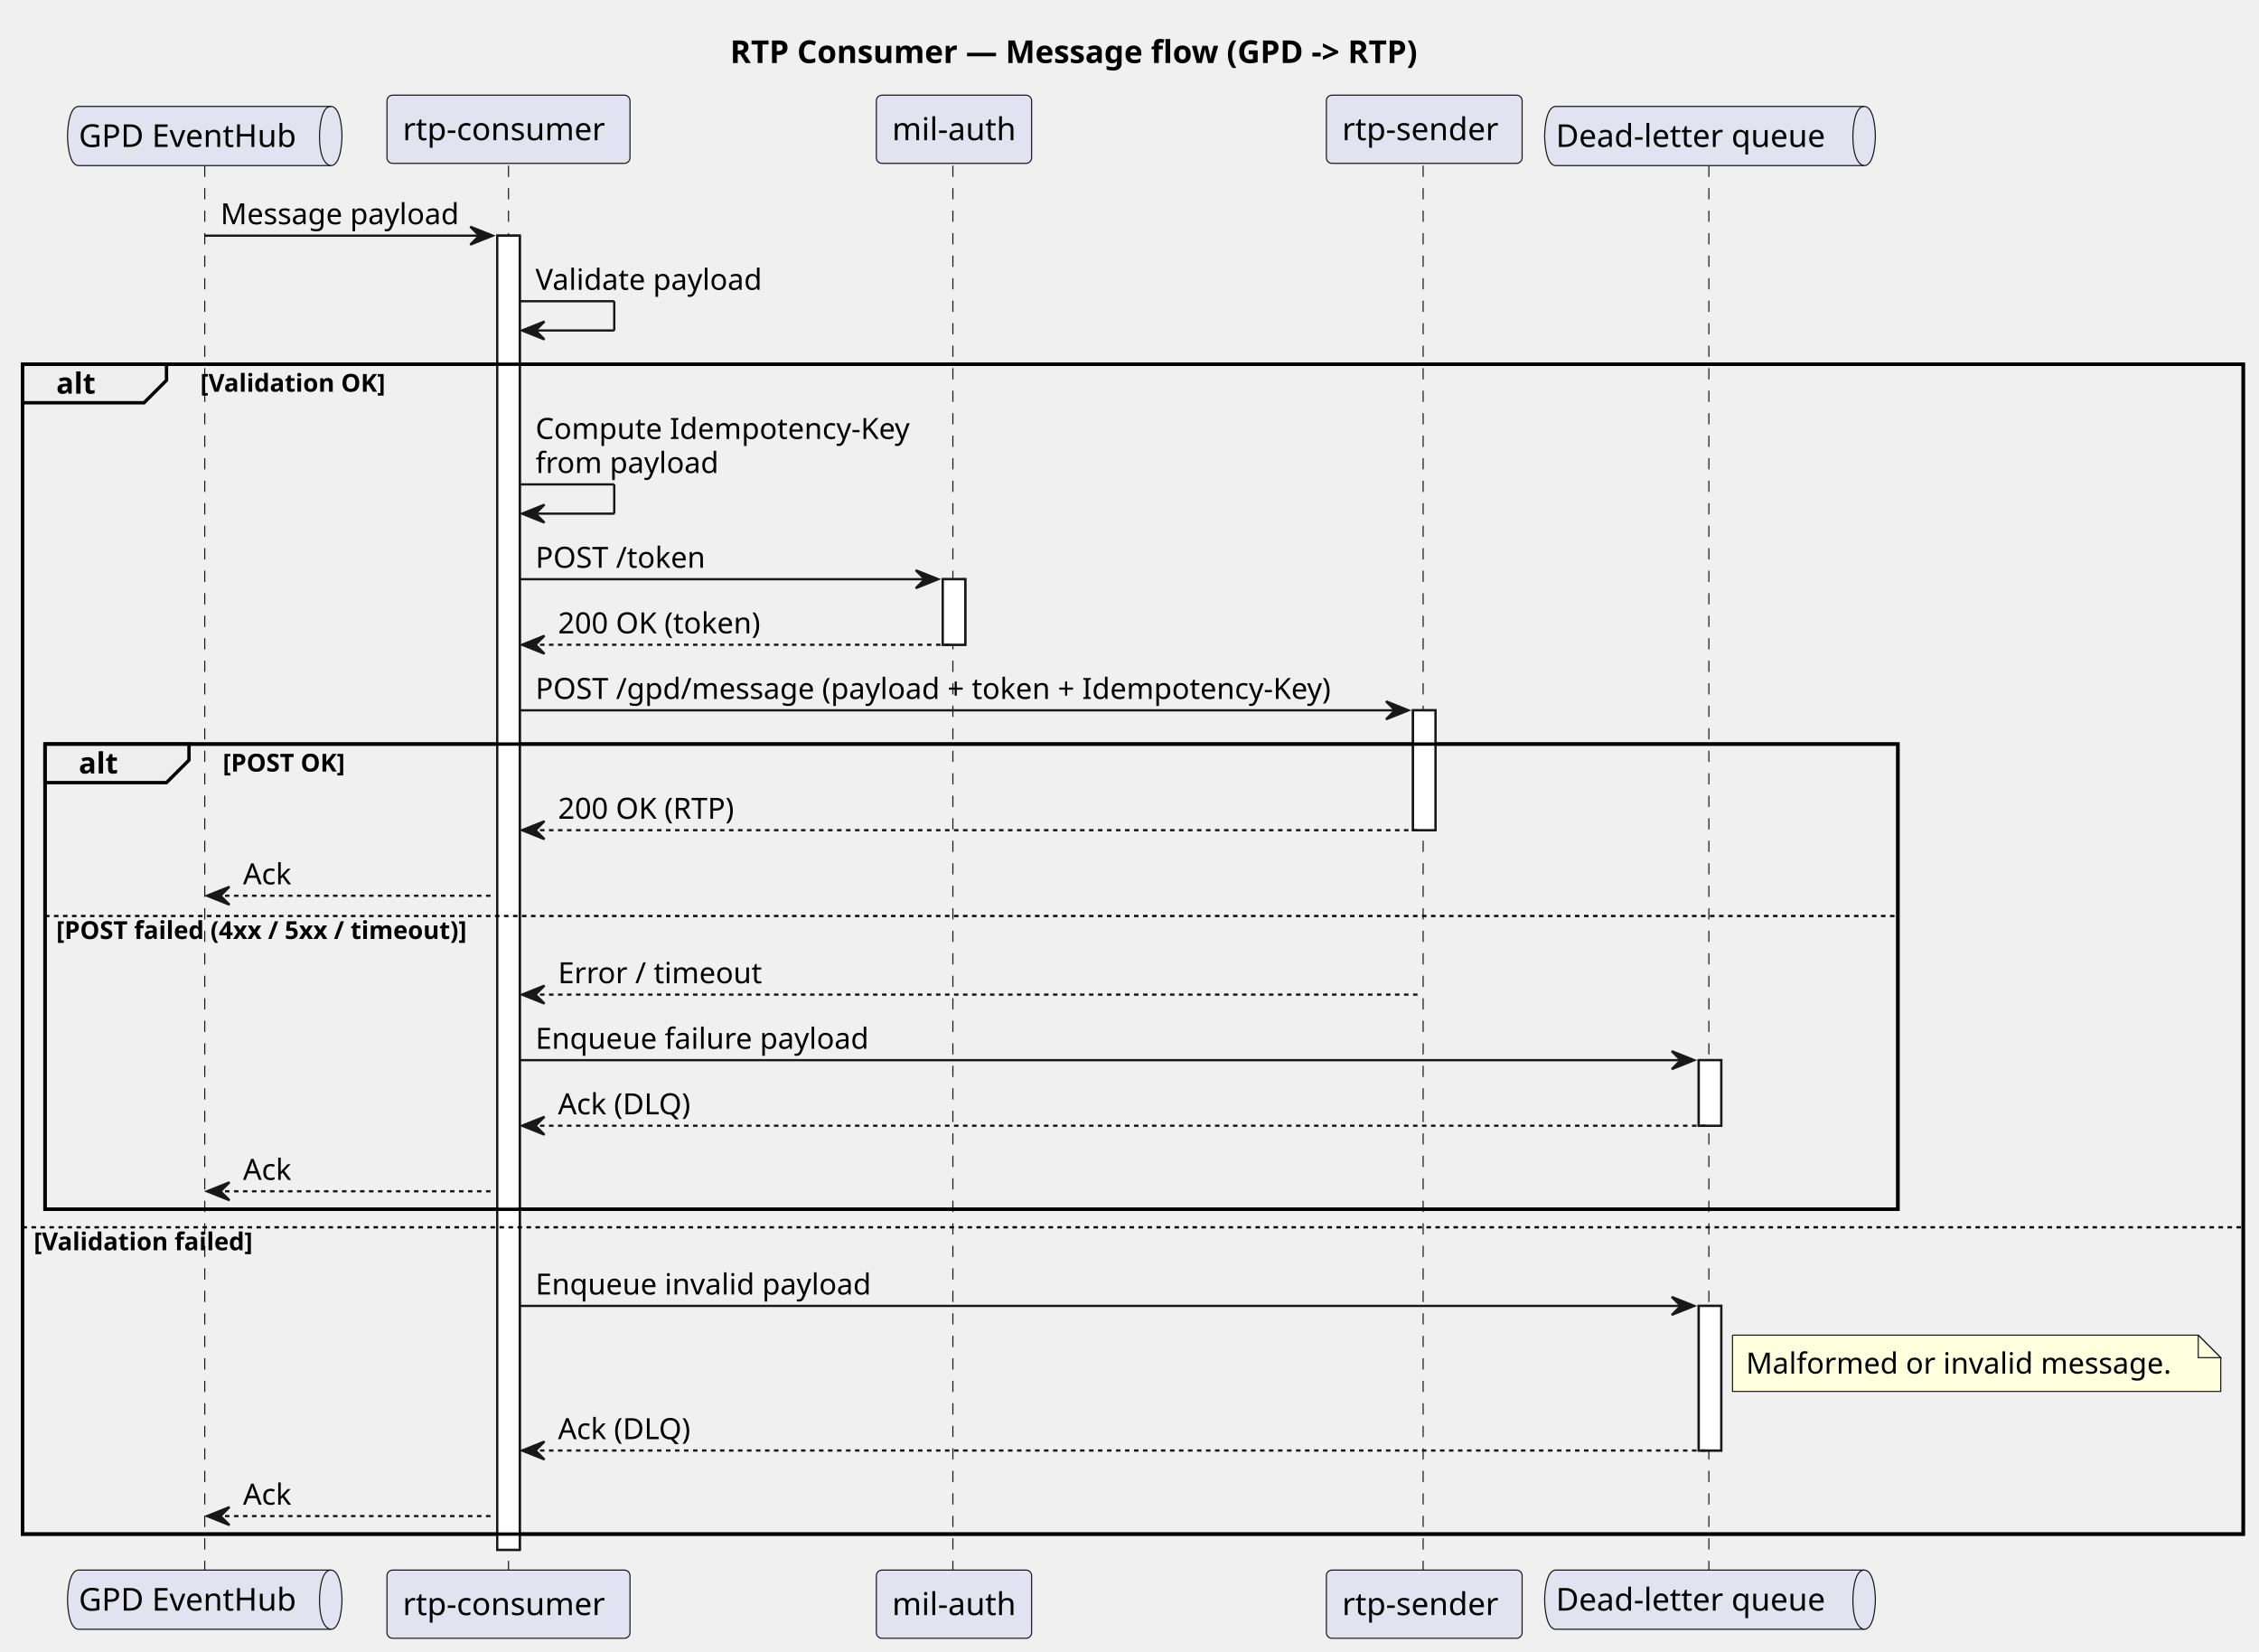
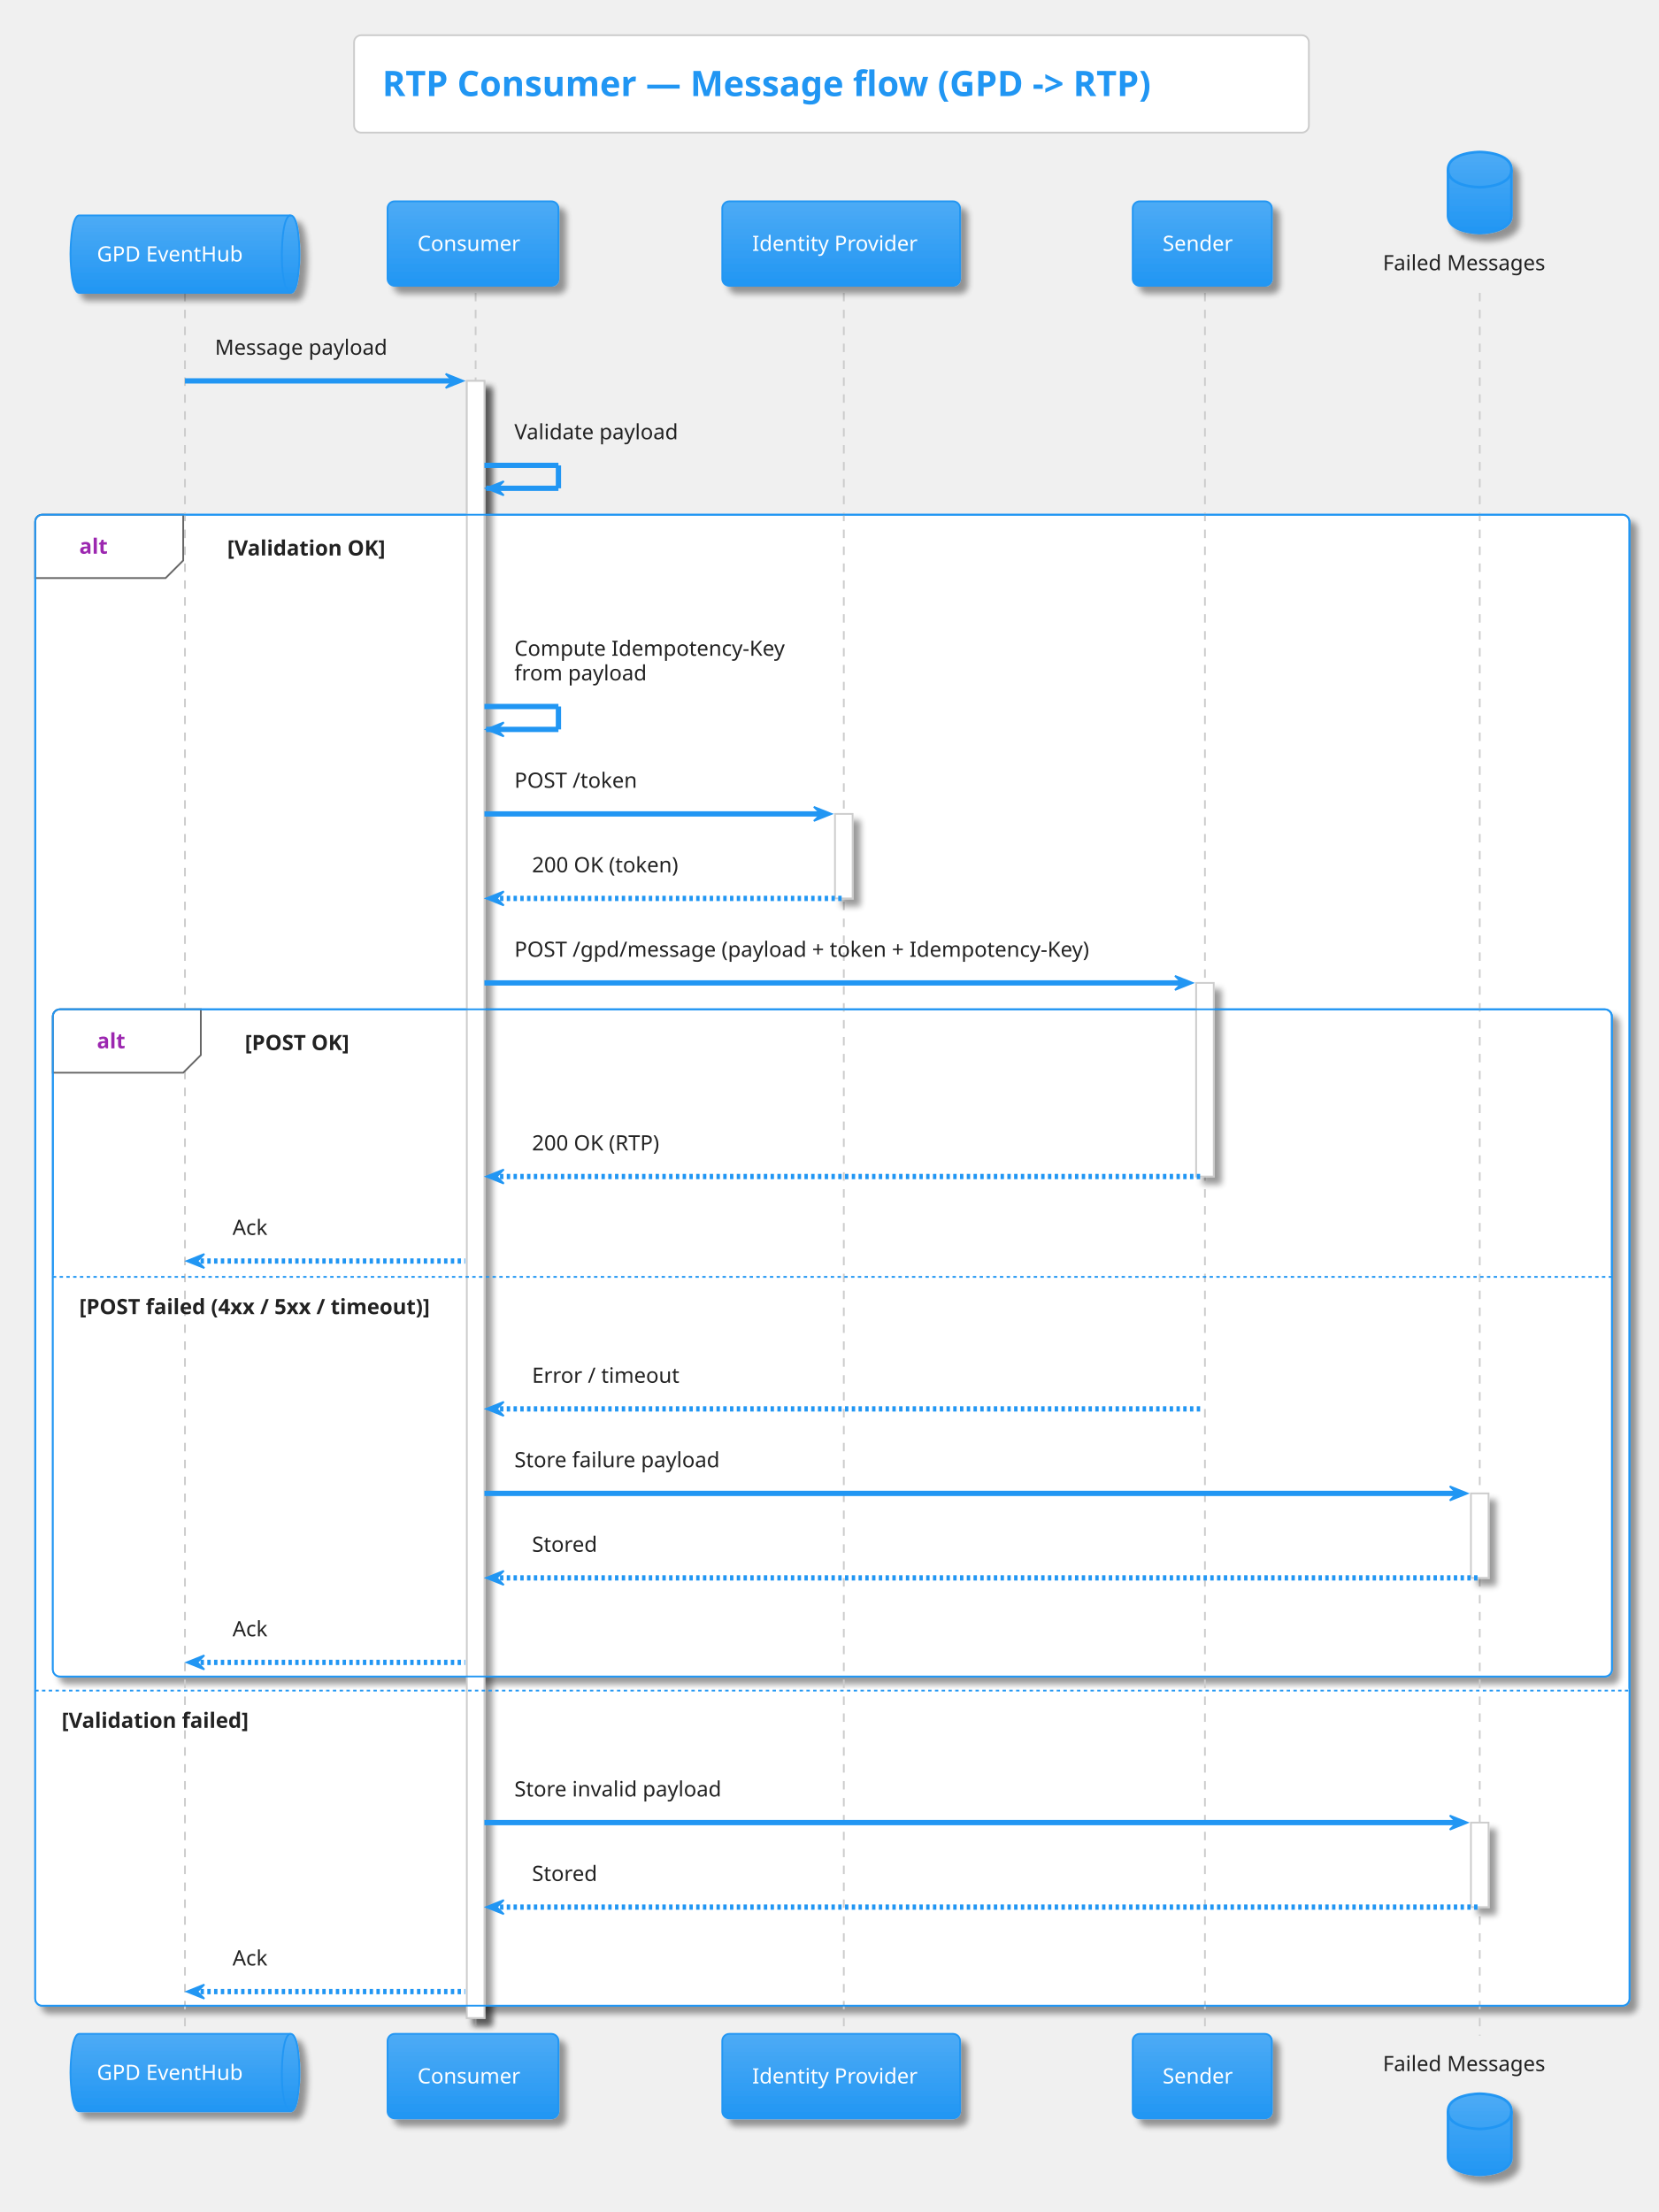
- <svg xmlns="http://www.w3.org/2000/svg" contentStyleType="text/css" height="734px" preserveAspectRatio="none" style="width:1004px;height:734px;background:#FFFFFF;" version="1.1" viewBox="0 0 1004 734" width="1004px" zoomAndPan="magnify">
-   <defs />
+ <svg xmlns="http://www.w3.org/2000/svg" contentStyleType="text/css" height="1308.333px" preserveAspectRatio="none" style="width:981px;height:1308px;" version="1.1" viewBox="0 0 981 1308" width="981.25px" zoomAndPan="magnify">
+   <defs>
+     <linearGradient id="g1mc4e32zqc360" x1="50%" x2="50%" y1="0%" y2="100%">
+       <stop offset="0%" stop-color="#FFFFFF" />
+       <stop offset="100%" stop-color="#FFFFFF" />
+     </linearGradient>
+     <filter height="300%" id="f1mc4e32zqc36" width="300%" x="-1" y="-1">
+       <feGaussianBlur result="blurOut" stdDeviation="2.083" />
+       <feColorMatrix in="blurOut" result="blurOut2" type="matrix" values="0 0 0 0 0 0 0 0 0 0 0 0 0 0 0 0 0 0 .4 0" />
+       <feOffset dx="4.167" dy="4.167" in="blurOut2" result="blurOut3" />
+       <feBlend in="SourceGraphic" in2="blurOut3" mode="normal" />
+     </filter>
+     <linearGradient id="g1mc4e32zqc361" x1="50%" x2="50%" y1="0%" y2="100%">
+       <stop offset="0%" stop-color="#4DABF5" />
+       <stop offset="100%" stop-color="#2196F3" />
+     </linearGradient>
+   </defs>
  <g>
-     <text fill="#000000" font-family="sans-serif" font-size="14" font-weight="bold" lengthAdjust="spacing" textLength="357" x="324.5" y="27.995">RTP Consumer — Message flow (GPD -&gt; RTP)</text>
-     <rect fill="#FFFFFF" height="584" style="stroke:#181818;stroke-width:1.0;" width="10" x="221" y="104.727" />
-     <rect fill="#FFFFFF" height="29.133" style="stroke:#181818;stroke-width:1.0;" width="10" x="419" y="257.391" />
-     <rect fill="#FFFFFF" height="53.266" style="stroke:#181818;stroke-width:1.0;" width="10" x="628" y="315.656" />
-     <rect fill="#FFFFFF" height="29.133" style="stroke:#181818;stroke-width:1.0;" width="10" x="755" y="471.125" />
-     <rect fill="#FFFFFF" height="64.266" style="stroke:#181818;stroke-width:1.0;" width="10" x="755" y="580.328" />
-     <rect fill="none" height="519.867" style="stroke:#000000;stroke-width:1.5;" width="987" x="10" y="161.859" />
-     <rect fill="none" height="206.734" style="stroke:#000000;stroke-width:1.5;" width="823.5" x="20" y="330.656" />
-     <line style="stroke:#181818;stroke-width:0.5;stroke-dasharray:5.0,5.0;" x1="91" x2="91" y1="73.594" y2="698.727" />
-     <line style="stroke:#181818;stroke-width:0.5;stroke-dasharray:5.0,5.0;" x1="226" x2="226" y1="73.594" y2="698.727" />
-     <line style="stroke:#181818;stroke-width:0.5;stroke-dasharray:5.0,5.0;" x1="423.5" x2="423.5" y1="73.594" y2="698.727" />
-     <line style="stroke:#181818;stroke-width:0.5;stroke-dasharray:5.0,5.0;" x1="632.5" x2="632.5" y1="73.594" y2="698.727" />
-     <line style="stroke:#181818;stroke-width:0.5;stroke-dasharray:5.0,5.0;" x1="759.5" x2="759.5" y1="73.594" y2="698.727" />
-     <path d="M35,47.297 L147,47.297 C152,47.297 152,60.445 152,60.445 C152,60.445 152,73.594 147,73.594 L35,73.594 C30,73.594 30,60.445 30,60.445 C30,60.445 30,47.297 35,47.297 " fill="#E2E2F0" style="stroke:#181818;stroke-width:0.5;" />
-     <path d="M147,47.297 C142,47.297 142,60.445 142,60.445 C142,73.594 147,73.594 147,73.594 " fill="none" style="stroke:#181818;stroke-width:0.5;" />
-     <text fill="#000000" font-family="sans-serif" font-size="14" lengthAdjust="spacing" textLength="102" x="35" y="65.292">GPD EventHub</text>
-     <path d="M35,697.727 L147,697.727 C152,697.727 152,710.875 152,710.875 C152,710.875 152,724.023 147,724.023 L35,724.023 C30,724.023 30,710.875 30,710.875 C30,710.875 30,697.727 35,697.727 " fill="#E2E2F0" style="stroke:#181818;stroke-width:0.5;" />
-     <path d="M147,697.727 C142,697.727 142,710.875 142,710.875 C142,724.023 147,724.023 147,724.023 " fill="none" style="stroke:#181818;stroke-width:0.5;" />
-     <text fill="#000000" font-family="sans-serif" font-size="14" lengthAdjust="spacing" textLength="102" x="35" y="715.722">GPD EventHub</text>
-     <rect fill="#E2E2F0" height="30.297" rx="2.5" ry="2.5" style="stroke:#181818;stroke-width:0.5;" width="108" x="172" y="42.297" />
-     <text fill="#000000" font-family="sans-serif" font-size="14" lengthAdjust="spacing" textLength="94" x="179" y="62.292">rtp-consumer</text>
-     <rect fill="#E2E2F0" height="30.297" rx="2.5" ry="2.5" style="stroke:#181818;stroke-width:0.5;" width="108" x="172" y="697.727" />
-     <text fill="#000000" font-family="sans-serif" font-size="14" lengthAdjust="spacing" textLength="94" x="179" y="717.722">rtp-consumer</text>
-     <rect fill="#E2E2F0" height="30.297" rx="2.5" ry="2.5" style="stroke:#181818;stroke-width:0.5;" width="69" x="389.5" y="42.297" />
-     <text fill="#000000" font-family="sans-serif" font-size="14" lengthAdjust="spacing" textLength="55" x="396.5" y="62.292">mil-auth</text>
-     <rect fill="#E2E2F0" height="30.297" rx="2.5" ry="2.5" style="stroke:#181818;stroke-width:0.5;" width="69" x="389.5" y="697.727" />
-     <text fill="#000000" font-family="sans-serif" font-size="14" lengthAdjust="spacing" textLength="55" x="396.5" y="717.722">mil-auth</text>
-     <rect fill="#E2E2F0" height="30.297" rx="2.5" ry="2.5" style="stroke:#181818;stroke-width:0.5;" width="87" x="589.5" y="42.297" />
-     <text fill="#000000" font-family="sans-serif" font-size="14" lengthAdjust="spacing" textLength="73" x="596.5" y="62.292">rtp-sender</text>
-     <rect fill="#E2E2F0" height="30.297" rx="2.5" ry="2.5" style="stroke:#181818;stroke-width:0.5;" width="87" x="589.5" y="697.727" />
-     <text fill="#000000" font-family="sans-serif" font-size="14" lengthAdjust="spacing" textLength="73" x="596.5" y="717.722">rtp-sender</text>
-     <path d="M691.5,47.297 L828.5,47.297 C833.5,47.297 833.5,60.445 833.5,60.445 C833.5,60.445 833.5,73.594 828.5,73.594 L691.5,73.594 C686.5,73.594 686.5,60.445 686.5,60.445 C686.5,60.445 686.5,47.297 691.5,47.297 " fill="#E2E2F0" style="stroke:#181818;stroke-width:0.5;" />
-     <path d="M828.5,47.297 C823.5,47.297 823.5,60.445 823.5,60.445 C823.5,73.594 828.5,73.594 828.5,73.594 " fill="none" style="stroke:#181818;stroke-width:0.5;" />
-     <text fill="#000000" font-family="sans-serif" font-size="14" lengthAdjust="spacing" textLength="127" x="691.5" y="65.292">Dead-letter queue</text>
-     <path d="M691.5,697.727 L828.5,697.727 C833.5,697.727 833.5,710.875 833.5,710.875 C833.5,710.875 833.5,724.023 828.5,724.023 L691.5,724.023 C686.5,724.023 686.5,710.875 686.5,710.875 C686.5,710.875 686.5,697.727 691.5,697.727 " fill="#E2E2F0" style="stroke:#181818;stroke-width:0.5;" />
-     <path d="M828.5,697.727 C823.5,697.727 823.5,710.875 823.5,710.875 C823.5,724.023 828.5,724.023 828.5,724.023 " fill="none" style="stroke:#181818;stroke-width:0.5;" />
-     <text fill="#000000" font-family="sans-serif" font-size="14" lengthAdjust="spacing" textLength="127" x="691.5" y="715.722">Dead-letter queue</text>
-     <rect fill="#FFFFFF" height="584" style="stroke:#181818;stroke-width:1.0;" width="10" x="221" y="104.727" />
-     <rect fill="#FFFFFF" height="29.133" style="stroke:#181818;stroke-width:1.0;" width="10" x="419" y="257.391" />
-     <rect fill="#FFFFFF" height="53.266" style="stroke:#181818;stroke-width:1.0;" width="10" x="628" y="315.656" />
-     <rect fill="#FFFFFF" height="29.133" style="stroke:#181818;stroke-width:1.0;" width="10" x="755" y="471.125" />
-     <rect fill="#FFFFFF" height="64.266" style="stroke:#181818;stroke-width:1.0;" width="10" x="755" y="580.328" />
-     <polygon fill="#181818" points="209,100.727,219,104.727,209,108.727,213,104.727" style="stroke:#181818;stroke-width:1.0;" />
-     <line style="stroke:#181818;stroke-width:1.0;" x1="91" x2="215" y1="104.727" y2="104.727" />
-     <text fill="#000000" font-family="sans-serif" font-size="13" lengthAdjust="spacing" textLength="111" x="98" y="99.661">Message payload</text>
-     <line style="stroke:#181818;stroke-width:1.0;" x1="231" x2="273" y1="133.859" y2="133.859" />
-     <line style="stroke:#181818;stroke-width:1.0;" x1="273" x2="273" y1="133.859" y2="146.859" />
-     <line style="stroke:#181818;stroke-width:1.0;" x1="232" x2="273" y1="146.859" y2="146.859" />
-     <polygon fill="#181818" points="242,142.859,232,146.859,242,150.859,238,146.859" style="stroke:#181818;stroke-width:1.0;" />
-     <text fill="#000000" font-family="sans-serif" font-size="13" lengthAdjust="spacing" textLength="106" x="238" y="128.793">Validate payload</text>
-     <path d="M10,161.859 L74,161.859 L74,168.992 L64,178.992 L10,178.992 L10,161.859 " fill="#EEEEEE" style="stroke:#000000;stroke-width:1.5;" />
-     <rect fill="none" height="519.867" style="stroke:#000000;stroke-width:1.5;" width="987" x="10" y="161.859" />
-     <text fill="#000000" font-family="sans-serif" font-size="13" font-weight="bold" lengthAdjust="spacing" textLength="19" x="25" y="174.926">alt</text>
-     <text fill="#000000" font-family="sans-serif" font-size="11" font-weight="bold" lengthAdjust="spacing" textLength="98" x="89" y="174.07">[Validation OK]</text>
-     <line style="stroke:#181818;stroke-width:1.0;" x1="231" x2="273" y1="215.258" y2="215.258" />
-     <line style="stroke:#181818;stroke-width:1.0;" x1="273" x2="273" y1="215.258" y2="228.258" />
-     <line style="stroke:#181818;stroke-width:1.0;" x1="232" x2="273" y1="228.258" y2="228.258" />
-     <polygon fill="#181818" points="242,224.258,232,228.258,242,232.258,238,228.258" style="stroke:#181818;stroke-width:1.0;" />
-     <text fill="#000000" font-family="sans-serif" font-size="13" lengthAdjust="spacing" textLength="174" x="238" y="195.059">Compute Idempotency-Key</text>
-     <text fill="#000000" font-family="sans-serif" font-size="13" lengthAdjust="spacing" textLength="84" x="238" y="210.192">from payload</text>
-     <polygon fill="#181818" points="407,253.391,417,257.391,407,261.391,411,257.391" style="stroke:#181818;stroke-width:1.0;" />
-     <line style="stroke:#181818;stroke-width:1.0;" x1="231" x2="413" y1="257.391" y2="257.391" />
-     <text fill="#000000" font-family="sans-serif" font-size="13" lengthAdjust="spacing" textLength="78" x="238" y="252.325">POST /token</text>
-     <polygon fill="#181818" points="242,282.523,232,286.523,242,290.523,238,286.523" style="stroke:#181818;stroke-width:1.0;" />
-     <line style="stroke:#181818;stroke-width:1.0;stroke-dasharray:2.0,2.0;" x1="236" x2="423" y1="286.523" y2="286.523" />
-     <text fill="#000000" font-family="sans-serif" font-size="13" lengthAdjust="spacing" textLength="96" x="248" y="281.457">200 OK (token)</text>
-     <polygon fill="#181818" points="616,311.656,626,315.656,616,319.656,620,315.656" style="stroke:#181818;stroke-width:1.0;" />
-     <line style="stroke:#181818;stroke-width:1.0;" x1="231" x2="622" y1="315.656" y2="315.656" />
-     <text fill="#000000" font-family="sans-serif" font-size="13" lengthAdjust="spacing" textLength="378" x="238" y="310.59">POST /gpd/message (payload + token + Idempotency-Key)</text>
-     <path d="M20,330.656 L84,330.656 L84,337.789 L74,347.789 L20,347.789 L20,330.656 " fill="#EEEEEE" style="stroke:#000000;stroke-width:1.5;" />
-     <rect fill="none" height="206.734" style="stroke:#000000;stroke-width:1.5;" width="823.5" x="20" y="330.656" />
-     <text fill="#000000" font-family="sans-serif" font-size="13" font-weight="bold" lengthAdjust="spacing" textLength="19" x="35" y="343.723">alt</text>
-     <text fill="#000000" font-family="sans-serif" font-size="11" font-weight="bold" lengthAdjust="spacing" textLength="67" x="99" y="342.867">[POST OK]</text>
-     <polygon fill="#181818" points="242,364.922,232,368.922,242,372.922,238,368.922" style="stroke:#181818;stroke-width:1.0;" />
-     <line style="stroke:#181818;stroke-width:1.0;stroke-dasharray:2.0,2.0;" x1="236" x2="632" y1="368.922" y2="368.922" />
-     <text fill="#000000" font-family="sans-serif" font-size="13" lengthAdjust="spacing" textLength="83" x="248" y="363.856">200 OK (RTP)</text>
-     <polygon fill="#181818" points="102,394.055,92,398.055,102,402.055,98,398.055" style="stroke:#181818;stroke-width:1.0;" />
-     <line style="stroke:#181818;stroke-width:1.0;stroke-dasharray:2.0,2.0;" x1="96" x2="220" y1="398.055" y2="398.055" />
-     <text fill="#000000" font-family="sans-serif" font-size="13" lengthAdjust="spacing" textLength="23" x="108" y="392.989">Ack</text>
-     <line style="stroke:#000000;stroke-width:1.0;stroke-dasharray:2.0,2.0;" x1="20" x2="843.5" y1="407.055" y2="407.055" />
-     <text fill="#000000" font-family="sans-serif" font-size="11" font-weight="bold" lengthAdjust="spacing" textLength="216" x="25" y="417.265">[POST failed (4xx / 5xx / timeout)]</text>
-     <polygon fill="#181818" points="242,437.992,232,441.992,242,445.992,238,441.992" style="stroke:#181818;stroke-width:1.0;" />
-     <line style="stroke:#181818;stroke-width:1.0;stroke-dasharray:2.0,2.0;" x1="236" x2="632" y1="441.992" y2="441.992" />
-     <text fill="#000000" font-family="sans-serif" font-size="13" lengthAdjust="spacing" textLength="93" x="248" y="436.926">Error / timeout</text>
-     <polygon fill="#181818" points="743,467.125,753,471.125,743,475.125,747,471.125" style="stroke:#181818;stroke-width:1.0;" />
-     <line style="stroke:#181818;stroke-width:1.0;" x1="231" x2="749" y1="471.125" y2="471.125" />
-     <text fill="#000000" font-family="sans-serif" font-size="13" lengthAdjust="spacing" textLength="153" x="238" y="466.059">Enqueue failure payload</text>
-     <polygon fill="#181818" points="242,496.258,232,500.258,242,504.258,238,500.258" style="stroke:#181818;stroke-width:1.0;" />
-     <line style="stroke:#181818;stroke-width:1.0;stroke-dasharray:2.0,2.0;" x1="236" x2="759" y1="500.258" y2="500.258" />
-     <text fill="#000000" font-family="sans-serif" font-size="13" lengthAdjust="spacing" textLength="64" x="248" y="495.192">Ack (DLQ)</text>
-     <polygon fill="#181818" points="102,525.391,92,529.391,102,533.391,98,529.391" style="stroke:#181818;stroke-width:1.0;" />
-     <line style="stroke:#181818;stroke-width:1.0;stroke-dasharray:2.0,2.0;" x1="96" x2="220" y1="529.391" y2="529.391" />
-     <text fill="#000000" font-family="sans-serif" font-size="13" lengthAdjust="spacing" textLength="23" x="108" y="524.325">Ack</text>
-     <line style="stroke:#000000;stroke-width:1.0;stroke-dasharray:2.0,2.0;" x1="10" x2="997" y1="545.391" y2="545.391" />
-     <text fill="#000000" font-family="sans-serif" font-size="11" font-weight="bold" lengthAdjust="spacing" textLength="116" x="15" y="555.601">[Validation failed]</text>
-     <polygon fill="#181818" points="743,576.328,753,580.328,743,584.328,747,580.328" style="stroke:#181818;stroke-width:1.0;" />
-     <line style="stroke:#181818;stroke-width:1.0;" x1="231" x2="749" y1="580.328" y2="580.328" />
-     <text fill="#000000" font-family="sans-serif" font-size="13" lengthAdjust="spacing" textLength="154" x="238" y="575.262">Enqueue invalid payload</text>
-     <path d="M770,593.328 L770,618.328 L987,618.328 L987,603.328 L977,593.328 L770,593.328 " fill="#FEFFDD" style="stroke:#181818;stroke-width:0.5;" />
-     <path d="M977,593.328 L977,603.328 L987,603.328 L977,593.328 " fill="#FEFFDD" style="stroke:#181818;stroke-width:0.5;" />
-     <text fill="#000000" font-family="sans-serif" font-size="13" lengthAdjust="spacing" textLength="196" x="776" y="610.395">Malformed or invalid message.</text>
-     <polygon fill="#181818" points="242,640.594,232,644.594,242,648.594,238,644.594" style="stroke:#181818;stroke-width:1.0;" />
-     <line style="stroke:#181818;stroke-width:1.0;stroke-dasharray:2.0,2.0;" x1="236" x2="759" y1="644.594" y2="644.594" />
-     <text fill="#000000" font-family="sans-serif" font-size="13" lengthAdjust="spacing" textLength="64" x="248" y="639.528">Ack (DLQ)</text>
-     <polygon fill="#181818" points="102,669.727,92,673.727,102,677.727,98,673.727" style="stroke:#181818;stroke-width:1.0;" />
-     <line style="stroke:#181818;stroke-width:1.0;stroke-dasharray:2.0,2.0;" x1="96" x2="220" y1="673.727" y2="673.727" />
-     <text fill="#000000" font-family="sans-serif" font-size="13" lengthAdjust="spacing" textLength="23" x="108" y="668.661">Ack</text>
+     <rect fill="url(#g1mc4e32zqc360)" height="57.585" id="_title" rx="4.167" ry="4.167" style="stroke:#CCCCCC;stroke-width:1.042;" width="564.583" x="209.375" y="20.833" />
+     <text fill="#2196F3" font-family="Verdana" font-size="20.833" font-weight="bold" lengthAdjust="spacing" textLength="531.25" x="226.042" y="56.838">RTP Consumer — Message flow (GPD -&gt; RTP)</text>
+     <rect fill="#FFFFFF" filter="url(#f1mc4e32zqc36)" height="968.066" style="stroke:#CCCCCC;stroke-width:1.042;" width="10.417" x="276.042" y="225.228" />
+     <rect fill="#FFFFFF" filter="url(#f1mc4e32zqc36)" height="49.967" style="stroke:#CCCCCC;stroke-width:1.042;" width="10.417" x="493.75" y="481.283" />
+     <rect fill="#FFFFFF" filter="url(#f1mc4e32zqc36)" height="114.486" style="stroke:#CCCCCC;stroke-width:1.042;" width="10.417" x="707.292" y="581.217" />
+     <rect fill="#FFFFFF" filter="url(#f1mc4e32zqc36)" height="49.967" style="stroke:#CCCCCC;stroke-width:1.042;" width="10.417" x="869.792" y="883.073" />
+     <rect fill="#FFFFFF" filter="url(#f1mc4e32zqc36)" height="49.967" style="stroke:#CCCCCC;stroke-width:1.042;" width="10.417" x="869.792" y="1077.734" />
+     <rect fill="url(#g1mc4e32zqc360)" filter="url(#f1mc4e32zqc36)" height="881.641" rx="4.167" ry="4.167" style="stroke:#2196F3;stroke-width:1.042;" width="942.708" x="20.833" y="304.362" />
+     <rect fill="url(#g1mc4e32zqc360)" filter="url(#f1mc4e32zqc36)" height="394.499" rx="4.167" ry="4.167" style="stroke:#2196F3;stroke-width:1.042;" width="921.875" x="31.25" y="596.842" />
+     <path d="M31.25,754.004 L953.125,754.004 L953.125,987.174 A4.167,4.167 0 0 1 948.958,991.341 L35.417,991.341 A4.167,4.167 0 0 1 31.25,987.174 L31.25,754.004 " fill="url(#g1mc4e32zqc360)" style="stroke:none;stroke-width:1.042;" />
+     <path d="M20.833,998.633 L963.542,998.633 L963.542,1181.836 A4.167,4.167 0 0 1 959.375,1186.003 L25,1186.003 A4.167,4.167 0 0 1 20.833,1181.836 L20.833,998.633 " fill="url(#g1mc4e32zqc360)" style="stroke:none;stroke-width:1.042;" />
+     <line style="stroke:#CCCCCC;stroke-width:1.042;stroke-dasharray:5.0,5.0;" x1="109.375" x2="109.375" y1="173.177" y2="1203.711" />
+     <line style="stroke:#CCCCCC;stroke-width:1.042;stroke-dasharray:5.0,5.0;" x1="281.25" x2="281.25" y1="173.177" y2="1203.711" />
+     <line style="stroke:#CCCCCC;stroke-width:1.042;stroke-dasharray:5.0,5.0;" x1="498.958" x2="498.958" y1="173.177" y2="1203.711" />
+     <line style="stroke:#CCCCCC;stroke-width:1.042;stroke-dasharray:5.0,5.0;" x1="712.5" x2="712.5" y1="173.177" y2="1203.711" />
+     <line style="stroke:#CCCCCC;stroke-width:1.042;stroke-dasharray:5.0,5.0;" x1="875" x2="875" y1="173.177" y2="1203.711" />
+     <path d="M46.875,127.376 L171.875,127.376 C177.083,127.376 177.083,150.277 177.083,150.277 C177.083,150.277 177.083,173.177 171.875,173.177 L46.875,173.177 C41.667,173.177 41.667,150.277 41.667,150.277 C41.667,150.277 41.667,127.376 46.875,127.376 " fill="url(#g1mc4e32zqc361)" filter="url(#f1mc4e32zqc36)" style="stroke:#2196F3;stroke-width:1.042;" />
+     <path d="M171.875,127.376 C166.667,127.376 166.667,150.277 166.667,150.277 C166.667,173.177 171.875,173.177 171.875,173.177 " fill="none" style="stroke:#2196F3;stroke-width:1.042;" />
+     <text fill="#FFFFFF" font-family="Verdana" font-size="12.5" lengthAdjust="spacing" textLength="93.75" x="57.292" y="154.604">GPD EventHub</text>
+     <path d="M46.875,1202.669 L171.875,1202.669 C177.083,1202.669 177.083,1225.57 177.083,1225.57 C177.083,1225.57 177.083,1248.47 171.875,1248.47 L46.875,1248.47 C41.667,1248.47 41.667,1225.57 41.667,1225.57 C41.667,1225.57 41.667,1202.669 46.875,1202.669 " fill="url(#g1mc4e32zqc361)" filter="url(#f1mc4e32zqc36)" style="stroke:#2196F3;stroke-width:1.042;" />
+     <path d="M171.875,1202.669 C166.667,1202.669 166.667,1225.57 166.667,1225.57 C166.667,1248.47 171.875,1248.47 171.875,1248.47 " fill="none" style="stroke:#2196F3;stroke-width:1.042;" />
+     <text fill="#FFFFFF" font-family="Verdana" font-size="12.5" lengthAdjust="spacing" textLength="93.75" x="57.292" y="1229.897">GPD EventHub</text>
+     <rect fill="url(#g1mc4e32zqc361)" filter="url(#f1mc4e32zqc36)" height="49.967" rx="4.167" ry="4.167" style="stroke:#2196F3;stroke-width:1.042;" width="101.042" x="229.167" y="119.043" />
+     <text fill="#FFFFFF" font-family="Verdana" font-size="12.5" lengthAdjust="spacing" textLength="65.625" x="246.875" y="148.354">Consumer</text>
+     <rect fill="url(#g1mc4e32zqc361)" filter="url(#f1mc4e32zqc36)" height="49.967" rx="4.167" ry="4.167" style="stroke:#2196F3;stroke-width:1.042;" width="101.042" x="229.167" y="1202.669" />
+     <text fill="#FFFFFF" font-family="Verdana" font-size="12.5" lengthAdjust="spacing" textLength="65.625" x="246.875" y="1231.98">Consumer</text>
+     <rect fill="url(#g1mc4e32zqc361)" filter="url(#f1mc4e32zqc36)" height="49.967" rx="4.167" ry="4.167" style="stroke:#2196F3;stroke-width:1.042;" width="140.625" x="427.083" y="119.043" />
+     <text fill="#FFFFFF" font-family="Verdana" font-size="12.5" lengthAdjust="spacing" textLength="105.208" x="444.792" y="148.354">Identity Provider</text>
+     <rect fill="url(#g1mc4e32zqc361)" filter="url(#f1mc4e32zqc36)" height="49.967" rx="4.167" ry="4.167" style="stroke:#2196F3;stroke-width:1.042;" width="140.625" x="427.083" y="1202.669" />
+     <text fill="#FFFFFF" font-family="Verdana" font-size="12.5" lengthAdjust="spacing" textLength="105.208" x="444.792" y="1231.98">Identity Provider</text>
+     <rect fill="url(#g1mc4e32zqc361)" filter="url(#f1mc4e32zqc36)" height="49.967" rx="4.167" ry="4.167" style="stroke:#2196F3;stroke-width:1.042;" width="82.292" x="669.792" y="119.043" />
+     <text fill="#FFFFFF" font-family="Verdana" font-size="12.5" lengthAdjust="spacing" textLength="46.875" x="687.5" y="148.354">Sender</text>
+     <rect fill="url(#g1mc4e32zqc361)" filter="url(#f1mc4e32zqc36)" height="49.967" rx="4.167" ry="4.167" style="stroke:#2196F3;stroke-width:1.042;" width="82.292" x="669.792" y="1202.669" />
+     <text fill="#FFFFFF" font-family="Verdana" font-size="12.5" lengthAdjust="spacing" textLength="46.875" x="687.5" y="1231.98">Sender</text>
+     <text fill="#222222" font-family="Verdana" font-size="12.5" lengthAdjust="spacing" textLength="108.333" x="817.708" y="159.812">Failed Messages</text>
+     <path d="M856.25,100.293 C856.25,89.876 875,89.876 875,89.876 C875,89.876 893.75,89.876 893.75,100.293 L893.75,127.376 C893.75,137.793 875,137.793 875,137.793 C875,137.793 856.25,137.793 856.25,127.376 L856.25,100.293 " fill="url(#g1mc4e32zqc361)" filter="url(#f1mc4e32zqc36)" style="stroke:#2196F3;stroke-width:1.562;" />
+     <path d="M856.25,100.293 C856.25,110.71 875,110.71 875,110.71 C875,110.71 893.75,110.71 893.75,100.293 " fill="none" style="stroke:#2196F3;stroke-width:1.562;" />
+     <text fill="#222222" font-family="Verdana" font-size="12.5" lengthAdjust="spacing" textLength="108.333" x="817.708" y="1224.689">Failed Messages</text>
+     <path d="M856.25,1248.47 C856.25,1238.053 875,1238.053 875,1238.053 C875,1238.053 893.75,1238.053 893.75,1248.47 L893.75,1275.553 C893.75,1285.97 875,1285.97 875,1285.97 C875,1285.97 856.25,1285.97 856.25,1275.553 L856.25,1248.47 " fill="url(#g1mc4e32zqc361)" filter="url(#f1mc4e32zqc36)" style="stroke:#2196F3;stroke-width:1.562;" />
+     <path d="M856.25,1248.47 C856.25,1258.887 875,1258.887 875,1258.887 C875,1258.887 893.75,1258.887 893.75,1248.47 " fill="none" style="stroke:#2196F3;stroke-width:1.562;" />
+     <rect fill="#FFFFFF" filter="url(#f1mc4e32zqc36)" height="968.066" style="stroke:#CCCCCC;stroke-width:1.042;" width="10.417" x="276.042" y="225.228" />
+     <rect fill="#FFFFFF" filter="url(#f1mc4e32zqc36)" height="49.967" style="stroke:#CCCCCC;stroke-width:1.042;" width="10.417" x="493.75" y="481.283" />
+     <rect fill="#FFFFFF" filter="url(#f1mc4e32zqc36)" height="114.486" style="stroke:#CCCCCC;stroke-width:1.042;" width="10.417" x="707.292" y="581.217" />
+     <rect fill="#FFFFFF" filter="url(#f1mc4e32zqc36)" height="49.967" style="stroke:#CCCCCC;stroke-width:1.042;" width="10.417" x="869.792" y="883.073" />
+     <rect fill="#FFFFFF" filter="url(#f1mc4e32zqc36)" height="49.967" style="stroke:#CCCCCC;stroke-width:1.042;" width="10.417" x="869.792" y="1077.734" />
+     <polygon fill="#2196F3" points="263.542,221.061,273.958,225.228,263.542,229.394,267.708,225.228" style="stroke:#2196F3;stroke-width:1.042;" />
+     <line style="stroke:#2196F3;stroke-width:3.125;" x1="109.375" x2="269.792" y1="225.228" y2="225.228" />
+     <text fill="#222222" font-family="Verdana" font-size="12.5" lengthAdjust="spacing" textLength="113.542" x="127.083" y="209.78">Message payload</text>
+     <line style="stroke:#2196F3;stroke-width:3.125;" x1="286.458" x2="330.208" y1="275.195" y2="275.195" />
+     <line style="stroke:#2196F3;stroke-width:3.125;" x1="330.208" x2="330.208" y1="275.195" y2="288.737" />
+     <line style="stroke:#2196F3;stroke-width:3.125;" x1="287.5" x2="330.208" y1="288.737" y2="288.737" />
+     <polygon fill="#2196F3" points="297.917,284.57,287.5,288.737,297.917,292.904,293.75,288.737" style="stroke:#2196F3;stroke-width:1.042;" />
+     <text fill="#222222" font-family="Verdana" font-size="12.5" lengthAdjust="spacing" textLength="108.333" x="304.167" y="259.747">Validate payload</text>
+     <path d="M25,304.362 L108.333,304.362 L108.333,331.413 L97.917,341.829 L20.833,341.829 L20.833,308.529 A4.167,4.167 0 0 1 25,304.362 " fill="#FFFFFF" style="stroke:#666666;stroke-width:1.042;" />
+     <rect fill="none" height="881.641" rx="4.167" ry="4.167" style="stroke:#2196F3;stroke-width:1.042;" width="942.708" x="20.833" y="304.362" />
+     <text fill="#9C27B0" font-family="Verdana" font-size="12.5" font-weight="bold" lengthAdjust="spacing" textLength="19.792" x="46.875" y="327.423">alt</text>
+     <text fill="#222222" font-family="Verdana" font-size="12.5" font-weight="bold" lengthAdjust="spacing" textLength="110.417" x="134.375" y="328.465">[Validation OK]</text>
+     <line style="stroke:#2196F3;stroke-width:3.125;" x1="286.458" x2="330.208" y1="417.773" y2="417.773" />
+     <line style="stroke:#2196F3;stroke-width:3.125;" x1="330.208" x2="330.208" y1="417.773" y2="431.315" />
+     <line style="stroke:#2196F3;stroke-width:3.125;" x1="287.5" x2="330.208" y1="431.315" y2="431.315" />
+     <polygon fill="#2196F3" points="297.917,427.148,287.5,431.315,297.917,435.482,293.75,431.315" style="stroke:#2196F3;stroke-width:1.042;" />
+     <text fill="#222222" font-family="Verdana" font-size="12.5" lengthAdjust="spacing" textLength="171.875" x="304.167" y="387.775">Compute Idempotency-Key</text>
+     <text fill="#222222" font-family="Verdana" font-size="12.5" lengthAdjust="spacing" textLength="84.375" x="304.167" y="402.325">from payload</text>
+     <polygon fill="#2196F3" points="481.25,477.116,491.667,481.283,481.25,485.449,485.417,481.283" style="stroke:#2196F3;stroke-width:1.042;" />
+     <line style="stroke:#2196F3;stroke-width:3.125;" x1="286.458" x2="487.5" y1="481.283" y2="481.283" />
+     <text fill="#222222" font-family="Verdana" font-size="12.5" lengthAdjust="spacing" textLength="79.167" x="304.167" y="465.835">POST /token</text>
+     <polygon fill="#2196F3" points="297.917,527.083,287.5,531.25,297.917,535.417,293.75,531.25" style="stroke:#2196F3;stroke-width:1.042;" />
+     <line style="stroke:#2196F3;stroke-width:3.125;stroke-dasharray:2.0,2.0;" x1="291.667" x2="497.917" y1="531.25" y2="531.25" />
+     <text fill="#222222" font-family="Verdana" font-size="12.5" lengthAdjust="spacing" textLength="97.917" x="314.583" y="515.802">200 OK (token)</text>
+     <polygon fill="#2196F3" points="694.792,577.051,705.208,581.217,694.792,585.384,698.958,581.217" style="stroke:#2196F3;stroke-width:1.042;" />
+     <line style="stroke:#2196F3;stroke-width:3.125;" x1="286.458" x2="701.042" y1="581.217" y2="581.217" />
+     <text fill="#222222" font-family="Verdana" font-size="12.5" lengthAdjust="spacing" textLength="380.208" x="304.167" y="565.769">POST /gpd/message (payload + token + Idempotency-Key)</text>
+     <path d="M35.417,596.842 L118.75,596.842 L118.75,623.893 L108.333,634.31 L31.25,634.31 L31.25,601.009 A4.167,4.167 0 0 1 35.417,596.842 " fill="#FFFFFF" style="stroke:#666666;stroke-width:1.042;" />
+     <rect fill="none" height="394.499" rx="4.167" ry="4.167" style="stroke:#2196F3;stroke-width:1.042;" width="921.875" x="31.25" y="596.842" />
+     <text fill="#9C27B0" font-family="Verdana" font-size="12.5" font-weight="bold" lengthAdjust="spacing" textLength="19.792" x="57.292" y="619.904">alt</text>
+     <text fill="#222222" font-family="Verdana" font-size="12.5" font-weight="bold" lengthAdjust="spacing" textLength="73.958" x="144.792" y="620.945">[POST OK]</text>
+     <polygon fill="#2196F3" points="297.917,691.537,287.5,695.703,297.917,699.87,293.75,695.703" style="stroke:#2196F3;stroke-width:1.042;" />
+     <line style="stroke:#2196F3;stroke-width:3.125;stroke-dasharray:2.0,2.0;" x1="291.667" x2="711.458" y1="695.703" y2="695.703" />
+     <text fill="#222222" font-family="Verdana" font-size="12.5" lengthAdjust="spacing" textLength="84.375" x="314.583" y="680.255">200 OK (RTP)</text>
+     <polygon fill="#2196F3" points="120.833,741.504,110.417,745.671,120.833,749.837,116.667,745.671" style="stroke:#2196F3;stroke-width:1.042;" />
+     <line style="stroke:#2196F3;stroke-width:3.125;stroke-dasharray:2.0,2.0;" x1="114.583" x2="275" y1="745.671" y2="745.671" />
+     <text fill="#222222" font-family="Verdana" font-size="12.5" lengthAdjust="spacing" textLength="22.917" x="137.5" y="730.223">Ack</text>
+     <line style="stroke:#2196F3;stroke-width:1.042;stroke-dasharray:2.0,2.0;" x1="31.25" x2="953.125" y1="755.046" y2="755.046" />
+     <text fill="#222222" font-family="Verdana" font-size="12.5" font-weight="bold" lengthAdjust="spacing" textLength="237.5" x="46.875" y="777.065">[POST failed (4xx / 5xx / timeout)]</text>
+     <polygon fill="#2196F3" points="297.917,828.939,287.5,833.106,297.917,837.272,293.75,833.106" style="stroke:#2196F3;stroke-width:1.042;" />
+     <line style="stroke:#2196F3;stroke-width:3.125;stroke-dasharray:2.0,2.0;" x1="291.667" x2="711.458" y1="833.106" y2="833.106" />
+     <text fill="#222222" font-family="Verdana" font-size="12.5" lengthAdjust="spacing" textLength="94.792" x="314.583" y="817.658">Error / timeout</text>
+     <polygon fill="#2196F3" points="857.292,878.906,867.708,883.073,857.292,887.24,861.458,883.073" style="stroke:#2196F3;stroke-width:1.042;" />
+     <line style="stroke:#2196F3;stroke-width:3.125;" x1="286.458" x2="863.542" y1="883.073" y2="883.073" />
+     <text fill="#222222" font-family="Verdana" font-size="12.5" lengthAdjust="spacing" textLength="135.417" x="304.167" y="867.625">Store failure payload</text>
+     <polygon fill="#2196F3" points="297.917,928.874,287.5,933.04,297.917,937.207,293.75,933.04" style="stroke:#2196F3;stroke-width:1.042;" />
+     <line style="stroke:#2196F3;stroke-width:3.125;stroke-dasharray:2.0,2.0;" x1="291.667" x2="873.958" y1="933.04" y2="933.04" />
+     <text fill="#222222" font-family="Verdana" font-size="12.5" lengthAdjust="spacing" textLength="43.75" x="314.583" y="917.592">Stored</text>
+     <polygon fill="#2196F3" points="120.833,978.841,110.417,983.008,120.833,987.174,116.667,983.008" style="stroke:#2196F3;stroke-width:1.042;" />
+     <line style="stroke:#2196F3;stroke-width:3.125;stroke-dasharray:2.0,2.0;" x1="114.583" x2="275" y1="983.008" y2="983.008" />
+     <text fill="#222222" font-family="Verdana" font-size="12.5" lengthAdjust="spacing" textLength="22.917" x="137.5" y="967.56">Ack</text>
+     <line style="stroke:#2196F3;stroke-width:1.042;stroke-dasharray:2.0,2.0;" x1="20.833" x2="963.542" y1="999.674" y2="999.674" />
+     <text fill="#222222" font-family="Verdana" font-size="12.5" font-weight="bold" lengthAdjust="spacing" textLength="131.25" x="36.458" y="1021.694">[Validation failed]</text>
+     <polygon fill="#2196F3" points="857.292,1073.568,867.708,1077.734,857.292,1081.901,861.458,1077.734" style="stroke:#2196F3;stroke-width:1.042;" />
+     <line style="stroke:#2196F3;stroke-width:3.125;" x1="286.458" x2="863.542" y1="1077.734" y2="1077.734" />
+     <text fill="#222222" font-family="Verdana" font-size="12.5" lengthAdjust="spacing" textLength="135.417" x="304.167" y="1062.286">Store invalid payload</text>
+     <polygon fill="#2196F3" points="297.917,1123.535,287.5,1127.702,297.917,1131.869,293.75,1127.702" style="stroke:#2196F3;stroke-width:1.042;" />
+     <line style="stroke:#2196F3;stroke-width:3.125;stroke-dasharray:2.0,2.0;" x1="291.667" x2="873.958" y1="1127.702" y2="1127.702" />
+     <text fill="#222222" font-family="Verdana" font-size="12.5" lengthAdjust="spacing" textLength="43.75" x="314.583" y="1112.254">Stored</text>
+     <polygon fill="#2196F3" points="120.833,1173.503,110.417,1177.669,120.833,1181.836,116.667,1177.669" style="stroke:#2196F3;stroke-width:1.042;" />
+     <line style="stroke:#2196F3;stroke-width:3.125;stroke-dasharray:2.0,2.0;" x1="114.583" x2="275" y1="1177.669" y2="1177.669" />
+     <text fill="#222222" font-family="Verdana" font-size="12.5" lengthAdjust="spacing" textLength="22.917" x="137.5" y="1162.221">Ack</text>
  </g>
</svg>
